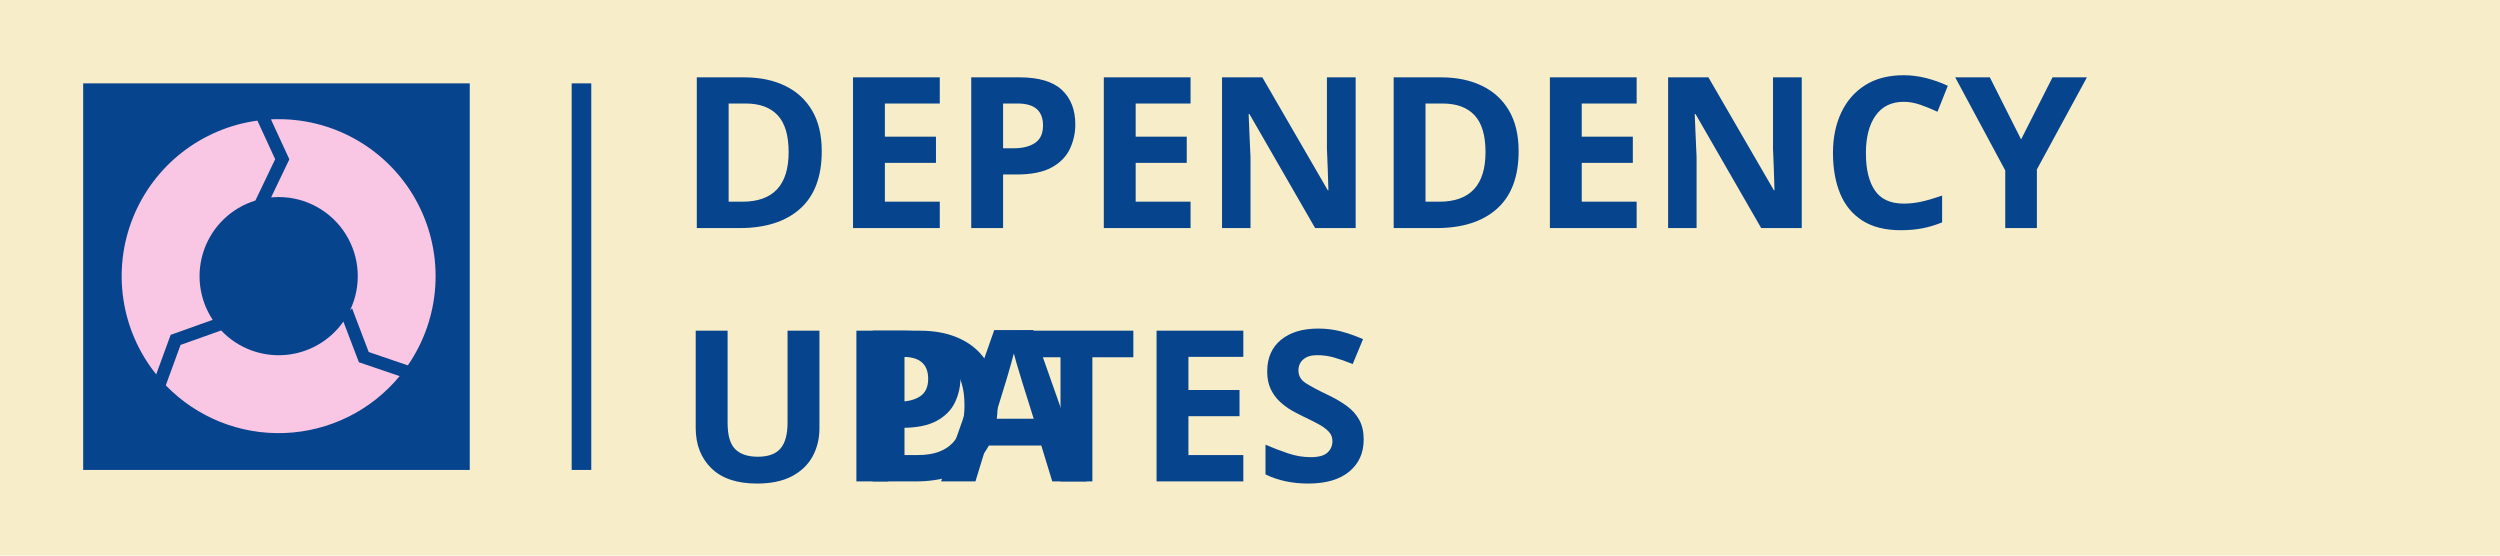
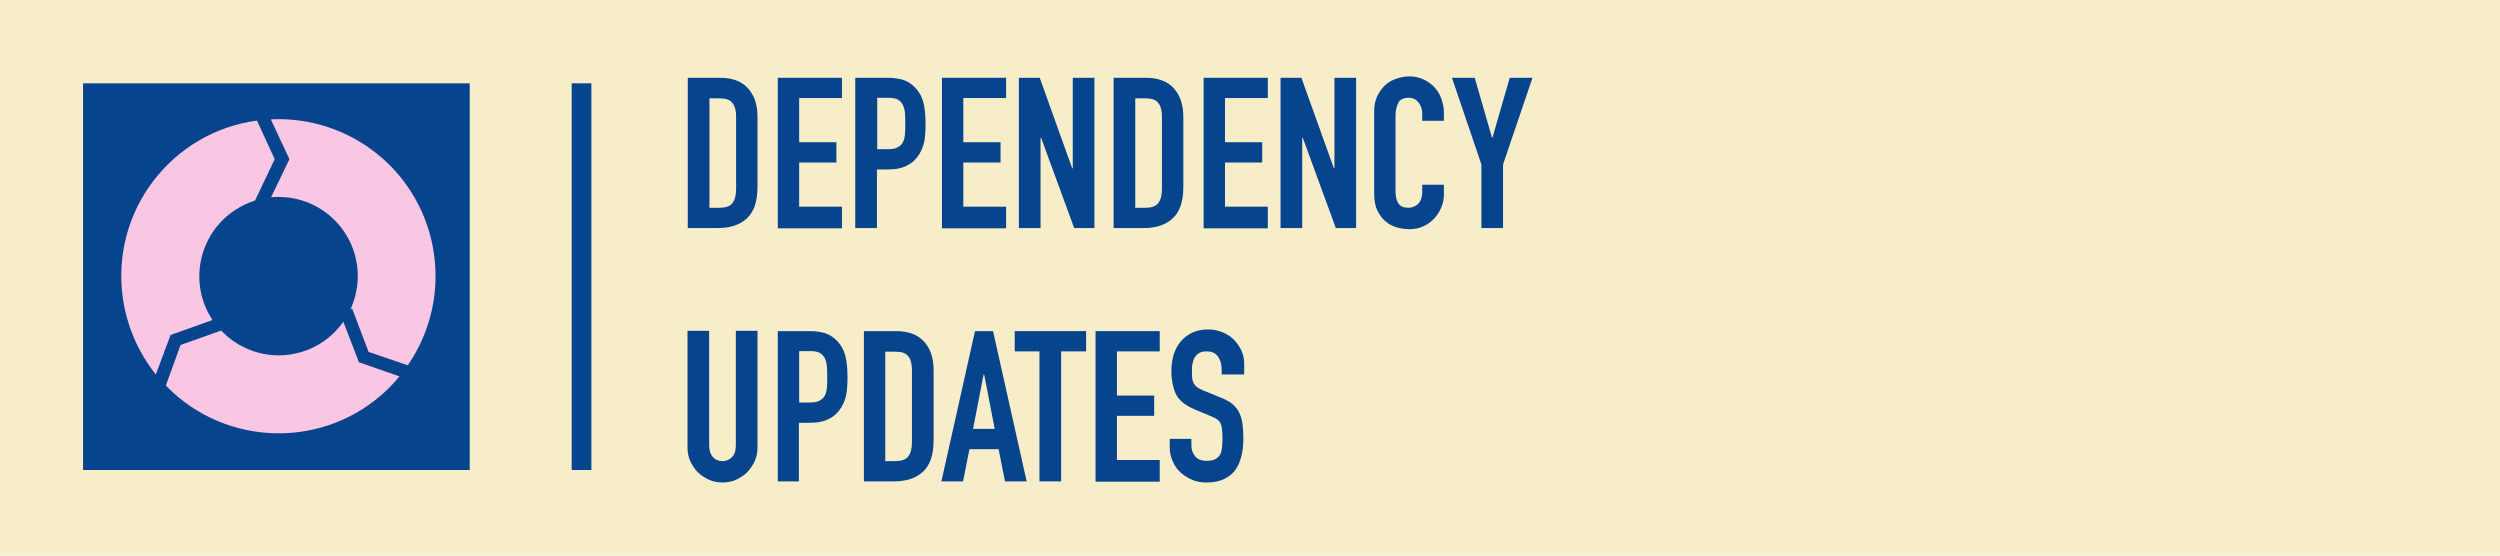
- <svg xmlns="http://www.w3.org/2000/svg" id="Layer_1" data-name="Layer 1" viewBox="0 0 900 200">
-   <defs>
-     <style>.cls-1{fill:#f7eec9;}.cls-2,.cls-4{fill:#07448e;}.cls-3{fill:#f9c7e4;}.cls-4{font-size:76px;font-family:DINCondensed-Bold, DIN Condensed;font-weight:700;}.cls-5{letter-spacing:-0.01em;}.cls-6{letter-spacing:-0.05em;}</style>
-   </defs>
-   <rect class="cls-1" width="900" height="200" />
-   <rect class="cls-2" x="205.8" y="30.01" width="7.06" height="139.17" />
-   <rect class="cls-2" x="29.94" y="30.01" width="139.17" height="139.17" />
-   <path class="cls-3" d="M104.17,57.35,97.6,71.07c.9-.08,1.8-.13,2.71-.13A28.48,28.48,0,0,1,126,111.74l.74-.77,6,15.76,14.08,4.8A56.53,56.53,0,0,0,100.31,42.9c-.93,0-1.85,0-2.77.07Z" />
-   <path class="cls-3" d="M61.43,120.55l15.14-5.41A28.49,28.49,0,0,1,91.94,72.19l7.12-14.88-6.4-13.89a56.52,56.52,0,0,0-36.43,91.36Z" />
-   <path class="cls-3" d="M129.2,130.41l-5.58-14.63a28.48,28.48,0,0,1-44,3.19L65,124.17l-5.32,14.56a56.53,56.53,0,0,0,84.18-3.32Z" />
-   <text class="cls-4" transform="translate(244 82.11)">DEPENDENCY<tspan x="0" y="91.2">UP</tspan>
-     <tspan class="cls-5" x="63.31" y="91.2">D</tspan>
-     <tspan class="cls-6" x="94.77" y="91.2">A</tspan>
-     <tspan x="121.52" y="91.2">TES</tspan>
-   </text>
+ <svg xmlns="http://www.w3.org/2000/svg" version="1.1" id="Layer_1" x="0px" y="0px" viewBox="0 0 900 200" style="enable-background:new 0 0 900 200;" xml:space="preserve">
+   <style type="text/css">
+ 	.st0{fill:#F7EEC9;}
+ 	.st1{fill:#07448E;}
+ 	.st2{fill:#F9C7E4;}
+ 	.st3{enable-background:new    ;}
+ </style>
+   <rect class="st0" width="900" height="200" />
+   <rect x="205.8" y="30" class="st1" width="7.1" height="139.2" />
+   <rect x="29.9" y="30" class="st1" width="139.2" height="139.2" />
+   <path class="st2" d="M104.2,57.3l-6.6,13.7c0.9-0.1,1.8-0.1,2.7-0.1c15.7,0,28.5,12.7,28.5,28.5c0,4.3-1,8.5-2.8,12.3l0.7-0.8  l6,15.8l14.1,4.8c17.7-25.7,11.3-60.9-14.4-78.6c-9.4-6.5-20.6-10-32.1-10c-0.9,0-1.8,0-2.8,0.1L104.2,57.3z" />
+   <path class="st2" d="M61.4,120.6l15.1-5.4c-8.7-13.1-5.1-30.8,8-39.5c2.3-1.5,4.7-2.7,7.3-3.5l7.1-14.9l-6.4-13.9  c-30.9,4.2-52.6,32.7-48.3,63.7c1.4,10.1,5.5,19.7,11.9,27.7L61.4,120.6z" />
+   <path class="st2" d="M129.2,130.4l-5.6-14.6c-9,12.9-26.8,16-39.7,6.9c-1.6-1.1-3-2.4-4.3-3.7L65,124.2l-5.3,14.6  c21.7,22.4,57.5,23,79.9,1.3c1.5-1.5,2.9-3,4.2-4.6L129.2,130.4z" />
+   <g class="st3">
+     <path class="st1" d="M247.6,28h11.5c4.4,0,7.8,1.2,10.1,3.7c2.3,2.5,3.5,5.9,3.5,10.3v25.3c0,5.1-1.2,8.8-3.7,11.2   c-2.5,2.4-6,3.6-10.6,3.6h-10.8V28z M255.4,74.8h3.6c2.2,0,3.7-0.5,4.6-1.6c0.9-1.1,1.4-2.8,1.4-5.1V42c0-2.1-0.4-3.8-1.3-4.9   c-0.9-1.2-2.4-1.7-4.7-1.7h-3.6V74.8z" />
+     <path class="st1" d="M280,28h23.1v7.3h-15.4v15.9h13.4v7.3h-13.4v15.9h15.4v7.8H280V28z" />
+     <path class="st1" d="M308.1,28h11.6c2.1,0,4,0.3,5.6,0.8c1.6,0.6,3.1,1.5,4.4,3c1.3,1.4,2.2,3.1,2.7,5c0.5,1.9,0.8,4.5,0.8,7.7   c0,2.4-0.1,4.4-0.4,6.1c-0.3,1.7-0.9,3.3-1.8,4.8c-1.1,1.8-2.5,3.2-4.3,4.1c-1.8,1-4.1,1.5-7,1.5h-4v21.1h-7.8V28z M315.9,53.7h3.7   c1.6,0,2.8-0.2,3.6-0.7c0.9-0.5,1.5-1.1,1.9-1.9c0.4-0.8,0.6-1.7,0.7-2.9c0.1-1.1,0.1-2.4,0.1-3.7c0-1.3,0-2.5-0.1-3.6   c-0.1-1.1-0.3-2.1-0.7-3s-1-1.5-1.8-2c-0.8-0.5-2-0.7-3.5-0.7h-4V53.7z" />
+     <path class="st1" d="M339.1,28h23.1v7.3h-15.4v15.9h13.4v7.3h-13.4v15.9h15.4v7.8h-23.1V28z" />
+     <path class="st1" d="M366.9,28h7.4L386,60.6h0.2V28h7.8v54.1h-7.3l-11.9-32.5h-0.2v32.5h-7.8V28z" />
+     <path class="st1" d="M400.9,28h11.5c4.4,0,7.8,1.2,10.1,3.7c2.3,2.5,3.5,5.9,3.5,10.3v25.3c0,5.1-1.2,8.8-3.7,11.2   c-2.5,2.4-6,3.6-10.6,3.6h-10.8V28z M408.7,74.8h3.6c2.2,0,3.7-0.5,4.6-1.6c0.9-1.1,1.4-2.8,1.4-5.1V42c0-2.1-0.4-3.8-1.3-4.9   c-0.9-1.2-2.4-1.7-4.7-1.7h-3.6V74.8z" />
+     <path class="st1" d="M433.3,28h23.1v7.3h-15.4v15.9h13.4v7.3h-13.4v15.9h15.4v7.8h-23.1V28z" />
+     <path class="st1" d="M461.1,28h7.4l11.7,32.6h0.2V28h7.8v54.1h-7.3L469,49.6h-0.2v32.5h-7.8V28z" />
+     <path class="st1" d="M519.8,70c0,1.7-0.3,3.3-1,4.8c-0.6,1.5-1.5,2.8-2.6,4c-1.1,1.1-2.4,2.1-3.9,2.7c-1.5,0.7-3.1,1-4.8,1   c-1.5,0-3-0.2-4.5-0.6c-1.5-0.4-2.9-1.1-4.1-2.1c-1.2-1-2.2-2.3-3-3.9c-0.8-1.6-1.2-3.7-1.2-6.2V40c0-1.8,0.3-3.4,0.9-4.9   c0.6-1.5,1.5-2.8,2.6-4c1.1-1.1,2.4-2,4-2.6c1.5-0.6,3.3-1,5.1-1c1.8,0,3.4,0.3,4.9,1c1.5,0.6,2.8,1.5,4,2.7c1.1,1.1,2,2.5,2.6,4.1   c0.6,1.6,1,3.3,1,5.2v3H512v-2.6c0-1.5-0.4-2.8-1.3-4c-0.9-1.1-2-1.7-3.5-1.7c-1.9,0-3.2,0.6-3.8,1.8c-0.6,1.2-1,2.7-1,4.5v27.7   c0,1.6,0.3,2.9,1,4c0.7,1.1,1.9,1.6,3.7,1.6c0.5,0,1.1-0.1,1.6-0.3c0.6-0.2,1.1-0.5,1.6-0.9c0.5-0.4,0.9-1,1.2-1.7   c0.3-0.7,0.5-1.6,0.5-2.7v-2.7h7.8V70z" />
+     <path class="st1" d="M533.3,59.2L522.7,28h8.2l6.2,21.5h0.2l6.2-21.5h8.2l-10.6,31.2v22.9h-7.8V59.2z" />
+   </g>
+   <g class="st3">
+     <path class="st1" d="M272.7,161.1c0,1.8-0.3,3.4-1,4.9c-0.7,1.5-1.6,2.8-2.7,4c-1.1,1.1-2.5,2-4,2.7c-1.5,0.7-3.1,1-4.9,1   c-1.7,0-3.3-0.3-4.9-1c-1.5-0.7-2.9-1.6-4-2.7c-1.1-1.1-2-2.5-2.7-4c-0.7-1.5-1-3.2-1-4.9v-42h7.8v41.2c0,1.9,0.5,3.3,1.4,4.3   s2.1,1.4,3.4,1.4s2.5-0.5,3.4-1.4s1.4-2.3,1.4-4.3v-41.2h7.8V161.1z" />
+     <path class="st1" d="M280,119.2h11.6c2.1,0,4,0.3,5.6,0.8c1.6,0.6,3.1,1.5,4.4,3c1.3,1.4,2.2,3.1,2.7,5c0.5,1.9,0.8,4.5,0.8,7.7   c0,2.4-0.1,4.4-0.4,6.1c-0.3,1.7-0.9,3.3-1.8,4.8c-1.1,1.8-2.5,3.2-4.3,4.1c-1.8,1-4.1,1.5-7,1.5h-4v21.1H280V119.2z M287.8,144.9   h3.7c1.6,0,2.8-0.2,3.6-0.7c0.9-0.5,1.5-1.1,1.9-1.9c0.4-0.8,0.6-1.7,0.7-2.9c0.1-1.1,0.1-2.4,0.1-3.7c0-1.3,0-2.5-0.1-3.6   c-0.1-1.1-0.3-2.1-0.7-3s-1-1.5-1.8-2c-0.8-0.5-2-0.7-3.5-0.7h-4V144.9z" />
+   </g>
+   <g class="st3">
+     <path class="st1" d="M311,119.2h11.5c4.4,0,7.8,1.2,10.1,3.7c2.3,2.5,3.5,5.9,3.5,10.3v25.3c0,5.1-1.2,8.8-3.7,11.2   c-2.5,2.4-6,3.6-10.6,3.6H311V119.2z M318.7,166h3.6c2.2,0,3.7-0.5,4.6-1.6c0.9-1.1,1.4-2.8,1.4-5.1v-26.1c0-2.1-0.4-3.8-1.3-4.9   c-0.9-1.2-2.4-1.7-4.7-1.7h-3.6V166z" />
+   </g>
+   <g class="st3">
+     <path class="st1" d="M351,119.2h6.5l12.1,54.1h-7.8l-2.3-11.6H349l-2.3,11.6h-7.8L351,119.2z M354.3,134.8h-0.2l-3.8,19.6h7.8   L354.3,134.8z" />
+   </g>
+   <g class="st3">
+     <path class="st1" d="M374.3,126.5h-9v-7.3H391v7.3h-9v46.8h-7.8V126.5z" />
+     <path class="st1" d="M394.4,119.2h23.1v7.3h-15.4v15.9h13.4v7.3h-13.4v15.9h15.4v7.8h-23.1V119.2z" />
+     <path class="st1" d="M447.6,134.8h-7.8V133c0-1.8-0.4-3.3-1.3-4.6s-2.2-1.9-4.2-1.9c-1.1,0-1.9,0.2-2.6,0.6   c-0.7,0.4-1.2,0.9-1.6,1.6c-0.4,0.6-0.6,1.4-0.8,2.2c-0.2,0.8-0.2,1.7-0.2,2.6c0,1.1,0,2,0.1,2.7c0.1,0.7,0.3,1.4,0.6,1.9   c0.3,0.5,0.7,1,1.3,1.4c0.6,0.4,1.4,0.8,2.4,1.2l5.9,2.4c1.7,0.7,3.1,1.4,4.2,2.3c1.1,0.9,1.9,1.9,2.5,3.1c0.6,1.2,1,2.6,1.2,4.1   c0.2,1.5,0.3,3.3,0.3,5.3c0,2.3-0.2,4.4-0.7,6.3c-0.5,2-1.2,3.6-2.2,5c-1,1.4-2.4,2.5-4.1,3.3c-1.7,0.8-3.8,1.2-6.3,1.2   c-1.9,0-3.6-0.3-5.2-1c-1.6-0.7-3-1.6-4.2-2.7c-1.2-1.1-2.1-2.5-2.8-4.1c-0.7-1.6-1-3.3-1-5.1V158h7.8v2.4c0,1.4,0.4,2.7,1.3,3.8   c0.8,1.1,2.2,1.7,4.2,1.7c1.3,0,2.3-0.2,3.1-0.6c0.7-0.4,1.3-0.9,1.7-1.6c0.4-0.7,0.6-1.5,0.7-2.5c0.1-1,0.2-2.1,0.2-3.3   c0-1.4-0.1-2.6-0.2-3.5c-0.1-0.9-0.3-1.6-0.6-2.2c-0.3-0.6-0.8-1-1.4-1.4c-0.6-0.4-1.4-0.7-2.3-1.1l-5.5-2.3   c-3.3-1.4-5.6-3.2-6.7-5.4c-1.1-2.3-1.7-5.1-1.7-8.5c0-2,0.3-4,0.8-5.8c0.6-1.8,1.4-3.4,2.5-4.7c1.1-1.3,2.5-2.4,4.1-3.2   c1.7-0.8,3.6-1.2,5.9-1.2c1.9,0,3.7,0.4,5.3,1.1c1.6,0.7,3,1.6,4.1,2.8c1.1,1.2,2,2.5,2.6,3.9c0.6,1.4,0.9,2.9,0.9,4.4V134.8z" />
+   </g>
</svg>
